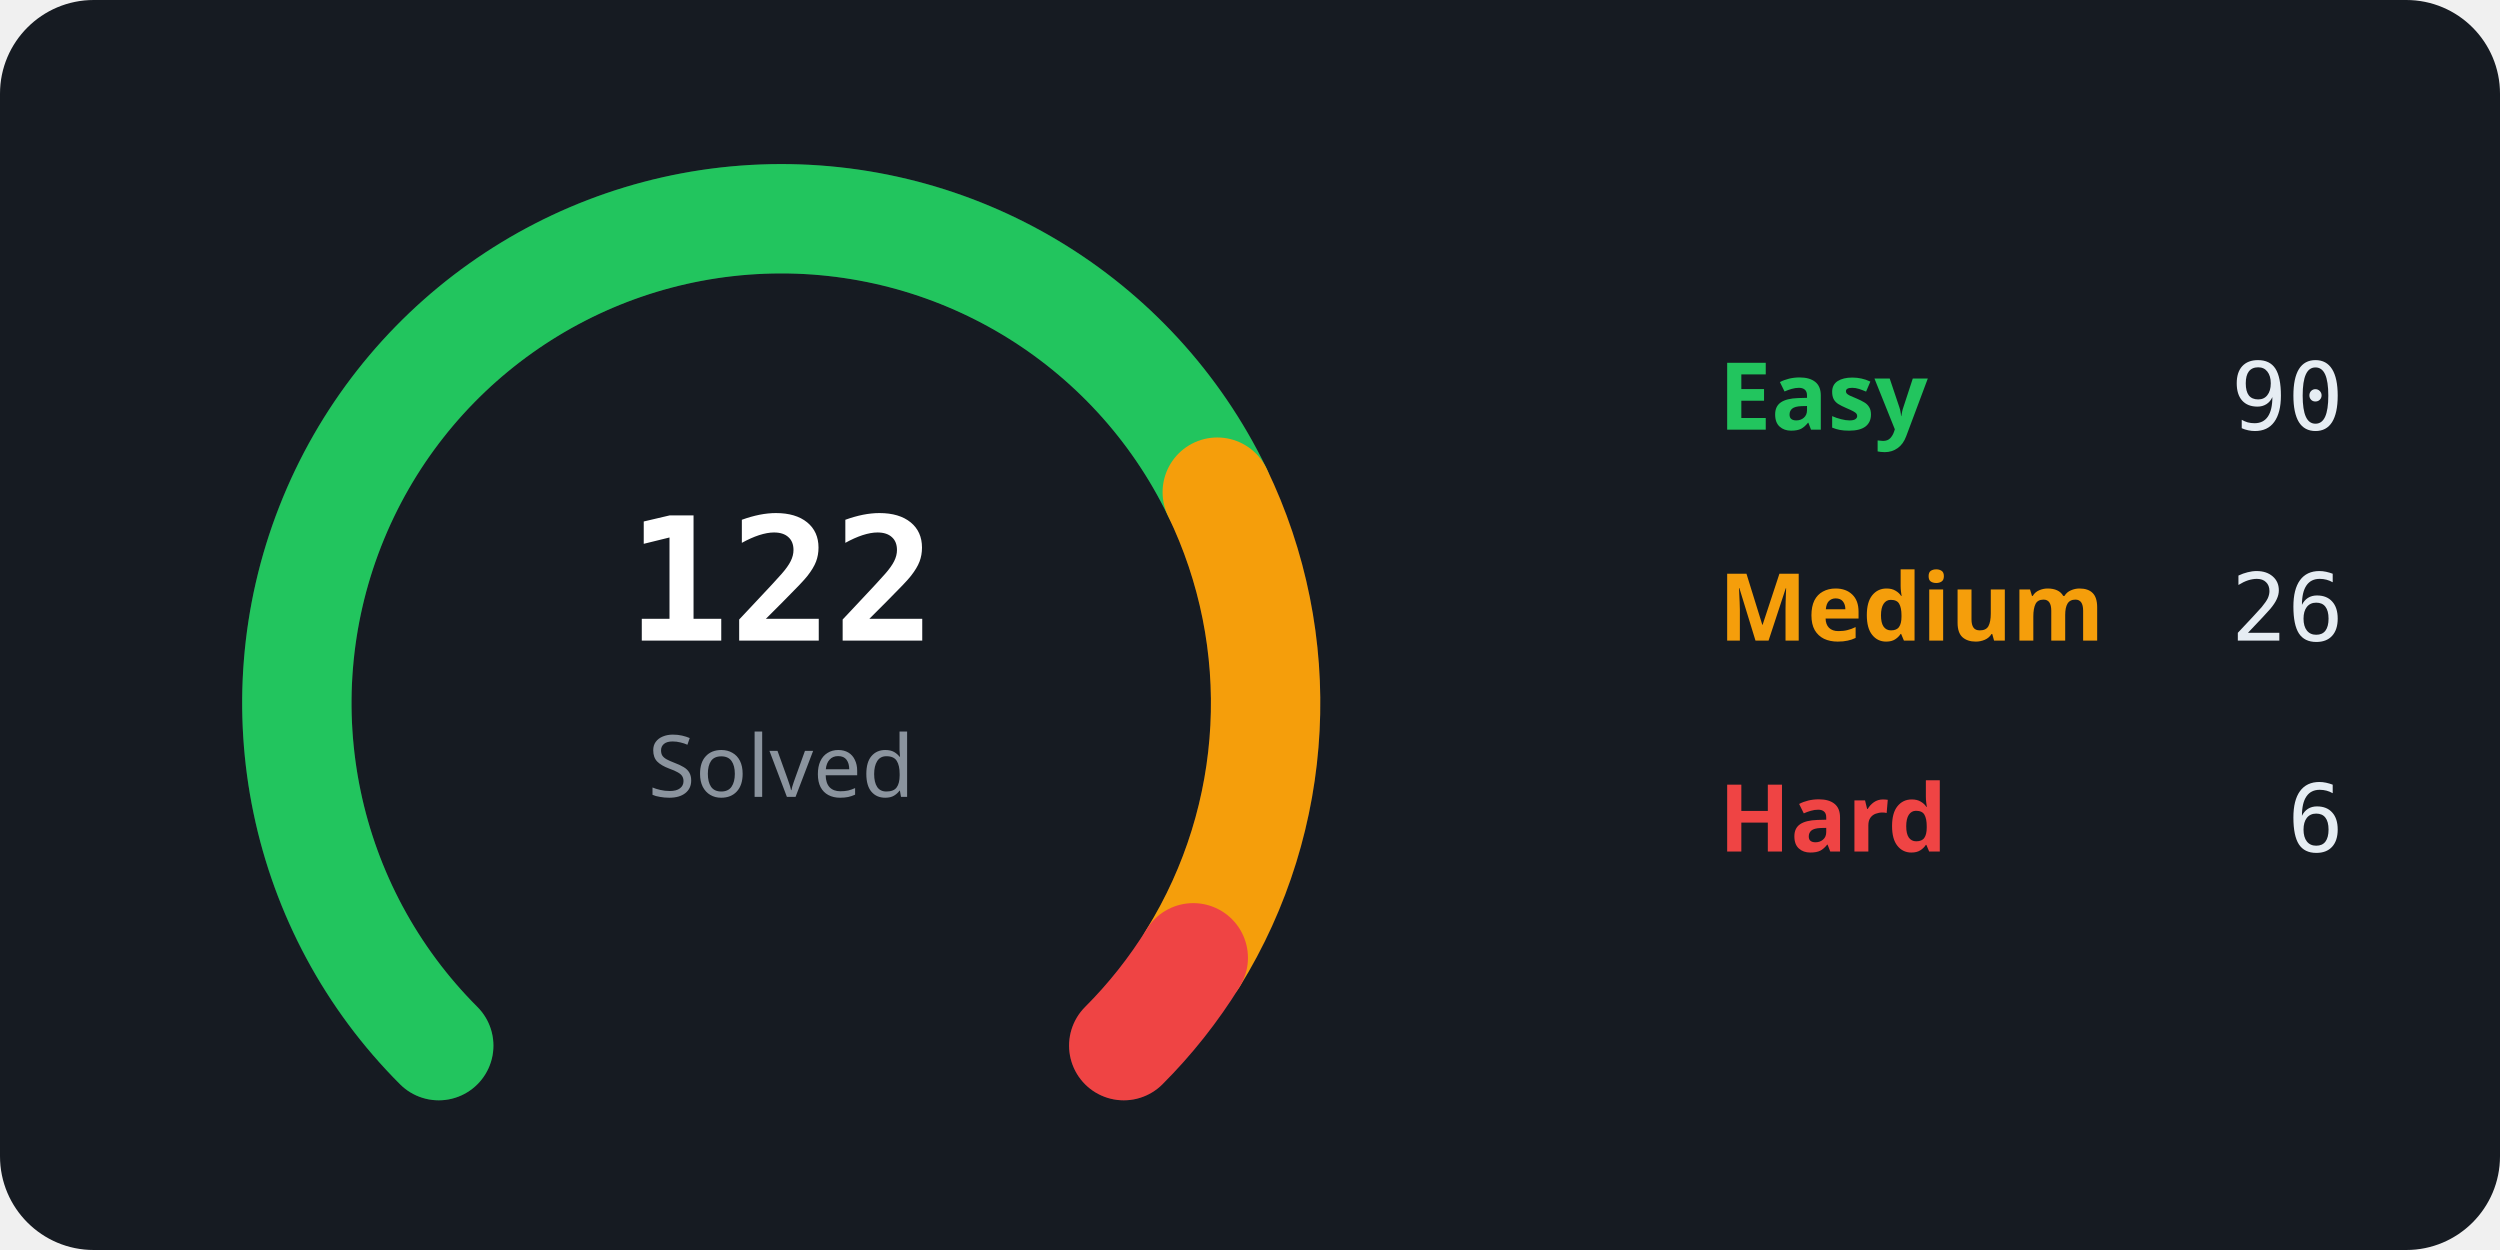
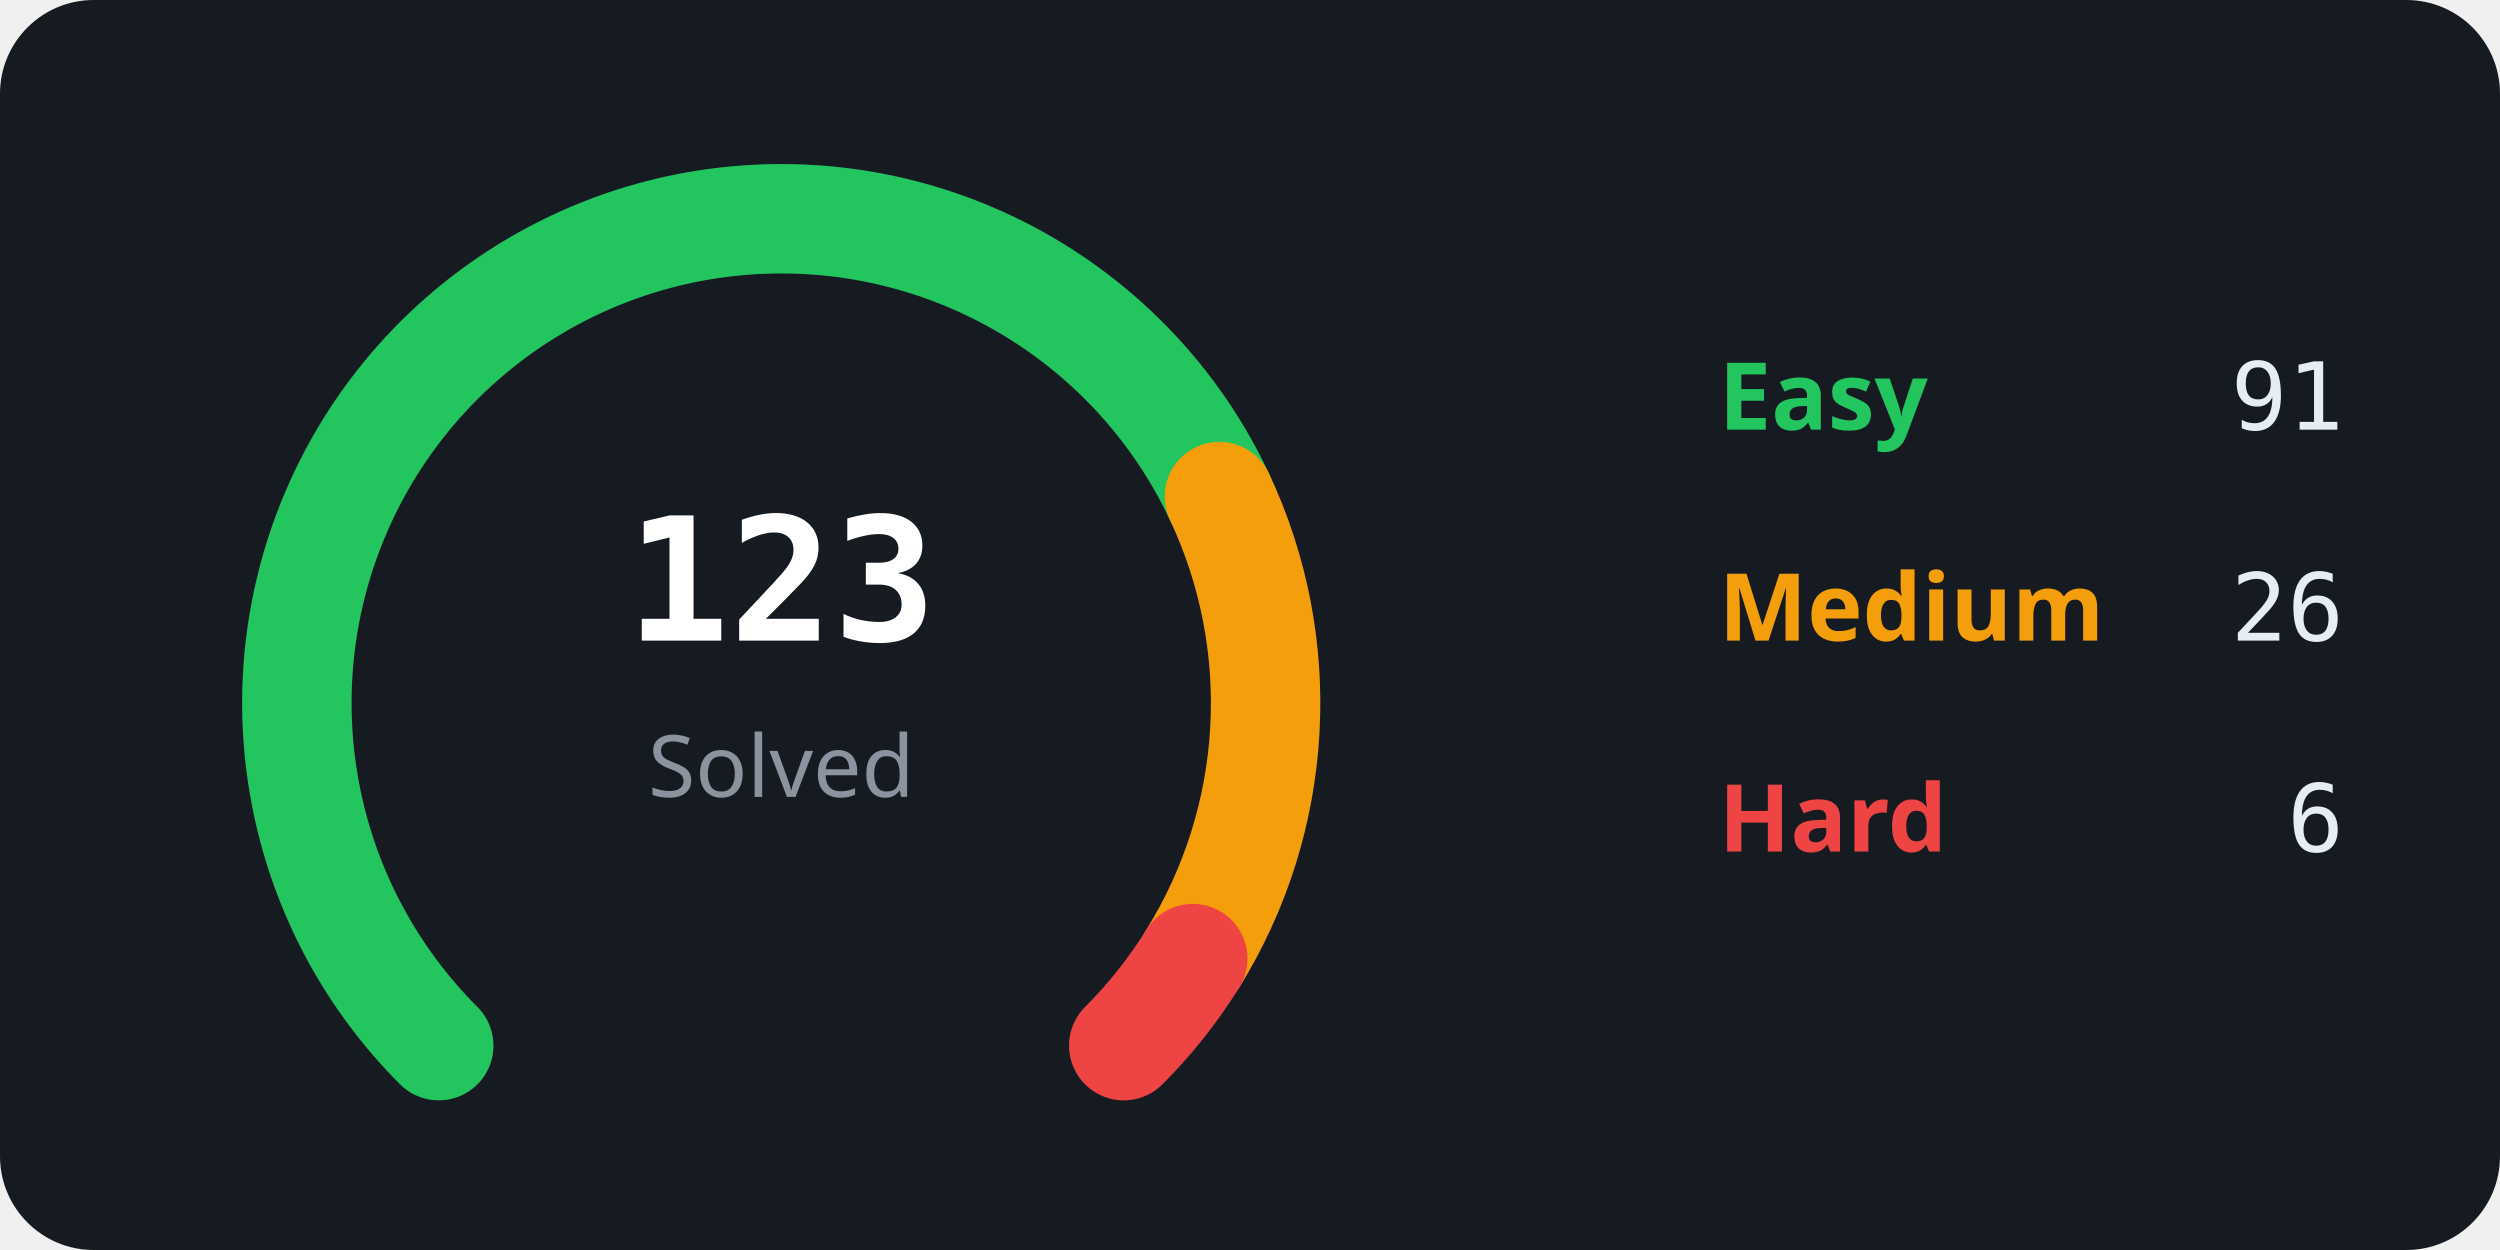
<svg xmlns="http://www.w3.org/2000/svg" width="320" height="160" viewBox="0 0 320 160">
  <rect width="320" height="160" rx="12" fill="#161b22" />
  <path d="M 56.159,133.841 A 62,62 0 1,1 143.841,133.841" stroke="#2d2d3d" stroke-width="14" fill="none" stroke-linecap="round" />
-   <path d="M 56.159,133.841 A 62,62 0 1,1 155.810,62.997" stroke="#22c55e" stroke-width="14" fill="none" stroke-linecap="round" />
-   <path d="M 155.810,62.997 A 62,62 0 0,1 152.738,122.599" stroke="#f59e0b" stroke-width="14" fill="none" stroke-linecap="round" />
-   <path d="M 152.738,122.599 A 62,62 0 0,1 143.841,133.841" stroke="#ef4444" stroke-width="14" fill="none" stroke-linecap="round" />
-   <text x="100" y="82" text-anchor="middle" fill="white" font-size="22" font-weight="bold" font-family="monospace">122</text>
+   <path d="M 56.159,133.841 A 62,62 0 1,1 156.079,63.559" stroke="#22c55e" stroke-width="14" fill="none" stroke-linecap="round" />
+   <path d="M 156.079,63.559 A 62,62 0 0,1 152.677,122.698" stroke="#f59e0b" stroke-width="14" fill="none" stroke-linecap="round" />
+   <path d="M 152.677,122.698 A 62,62 0 0,1 143.841,133.841" stroke="#ef4444" stroke-width="14" fill="none" stroke-linecap="round" />
+   <text x="100" y="82" text-anchor="middle" fill="white" font-size="22" font-weight="bold" font-family="monospace">123</text>
  <text x="100" y="102" text-anchor="middle" fill="#8b949e" font-size="11" font-family="sans-serif">Solved</text>
  <text x="220" y="55" fill="#22c55e" font-size="12" font-weight="bold" font-family="sans-serif">Easy</text>
-   <text x="300" y="55" fill="#e6edf3" font-size="12" font-family="monospace" text-anchor="end">90</text>
+   <text x="300" y="55" fill="#e6edf3" font-size="12" font-family="monospace" text-anchor="end">91</text>
  <text x="220" y="82" fill="#f59e0b" font-size="12" font-weight="bold" font-family="sans-serif">Medium</text>
  <text x="300" y="82" fill="#e6edf3" font-size="12" font-family="monospace" text-anchor="end">26</text>
  <text x="220" y="109" fill="#ef4444" font-size="12" font-weight="bold" font-family="sans-serif">Hard</text>
  <text x="300" y="109" fill="#e6edf3" font-size="12" font-family="monospace" text-anchor="end">6</text>
</svg>
